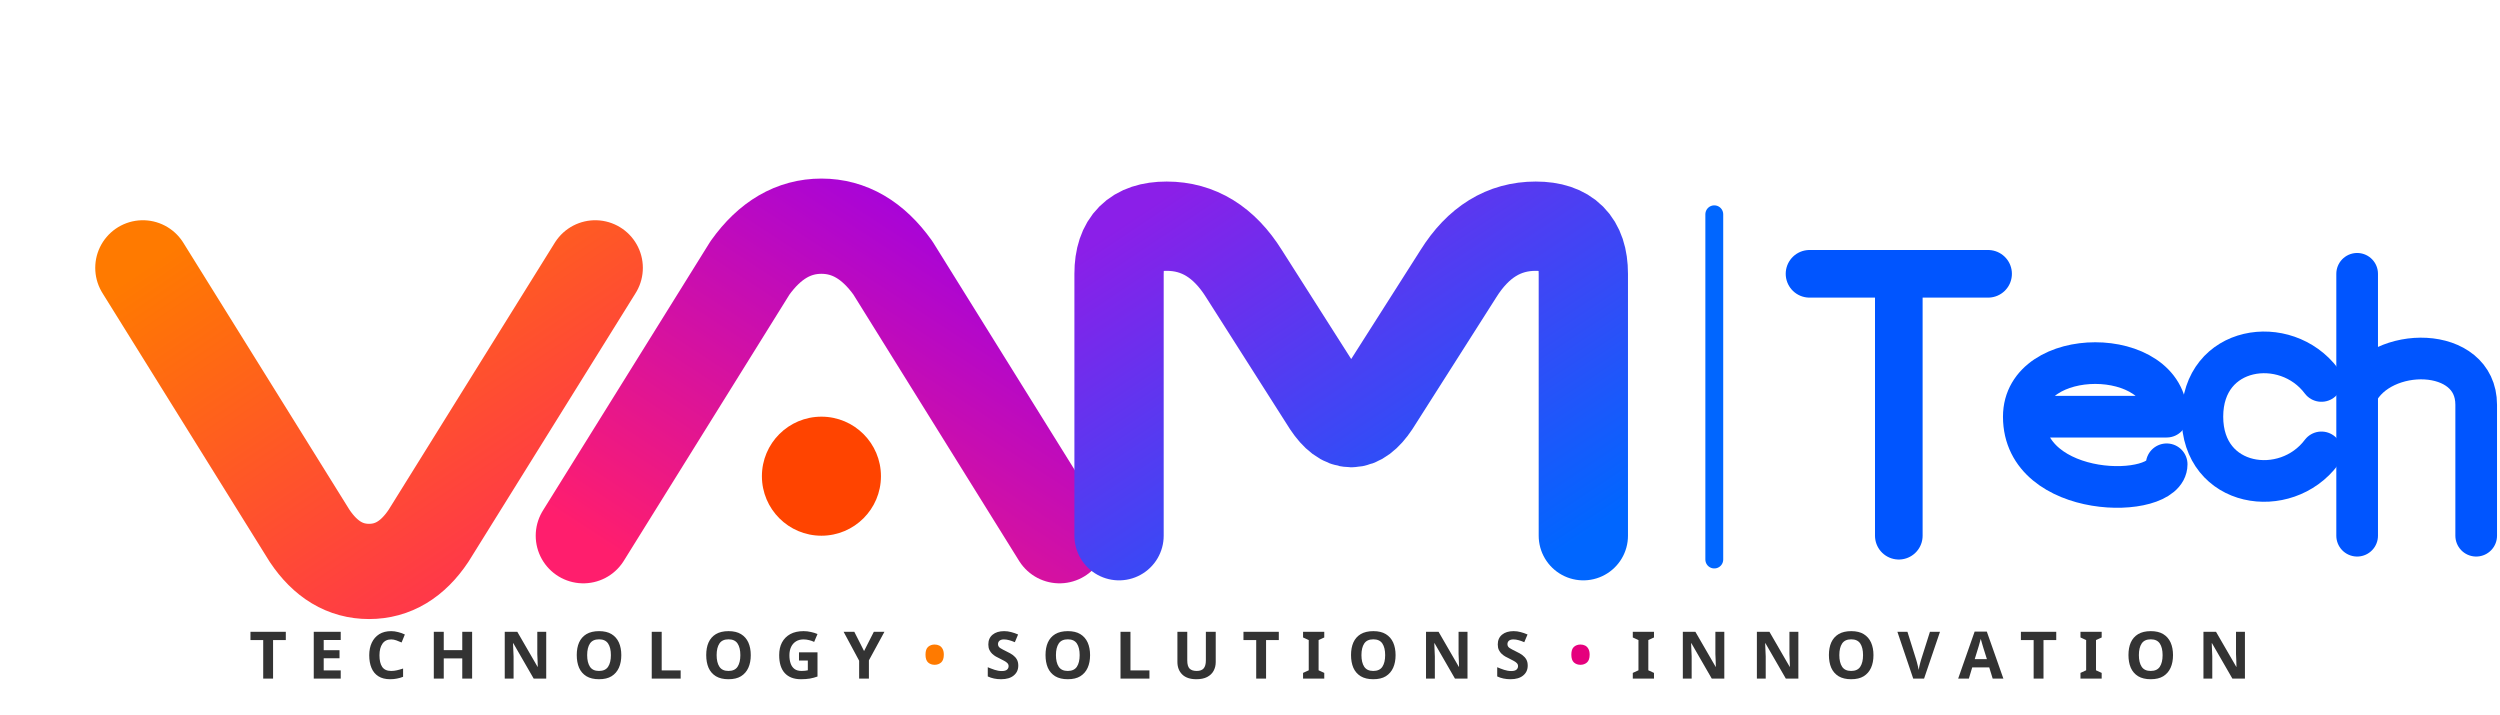
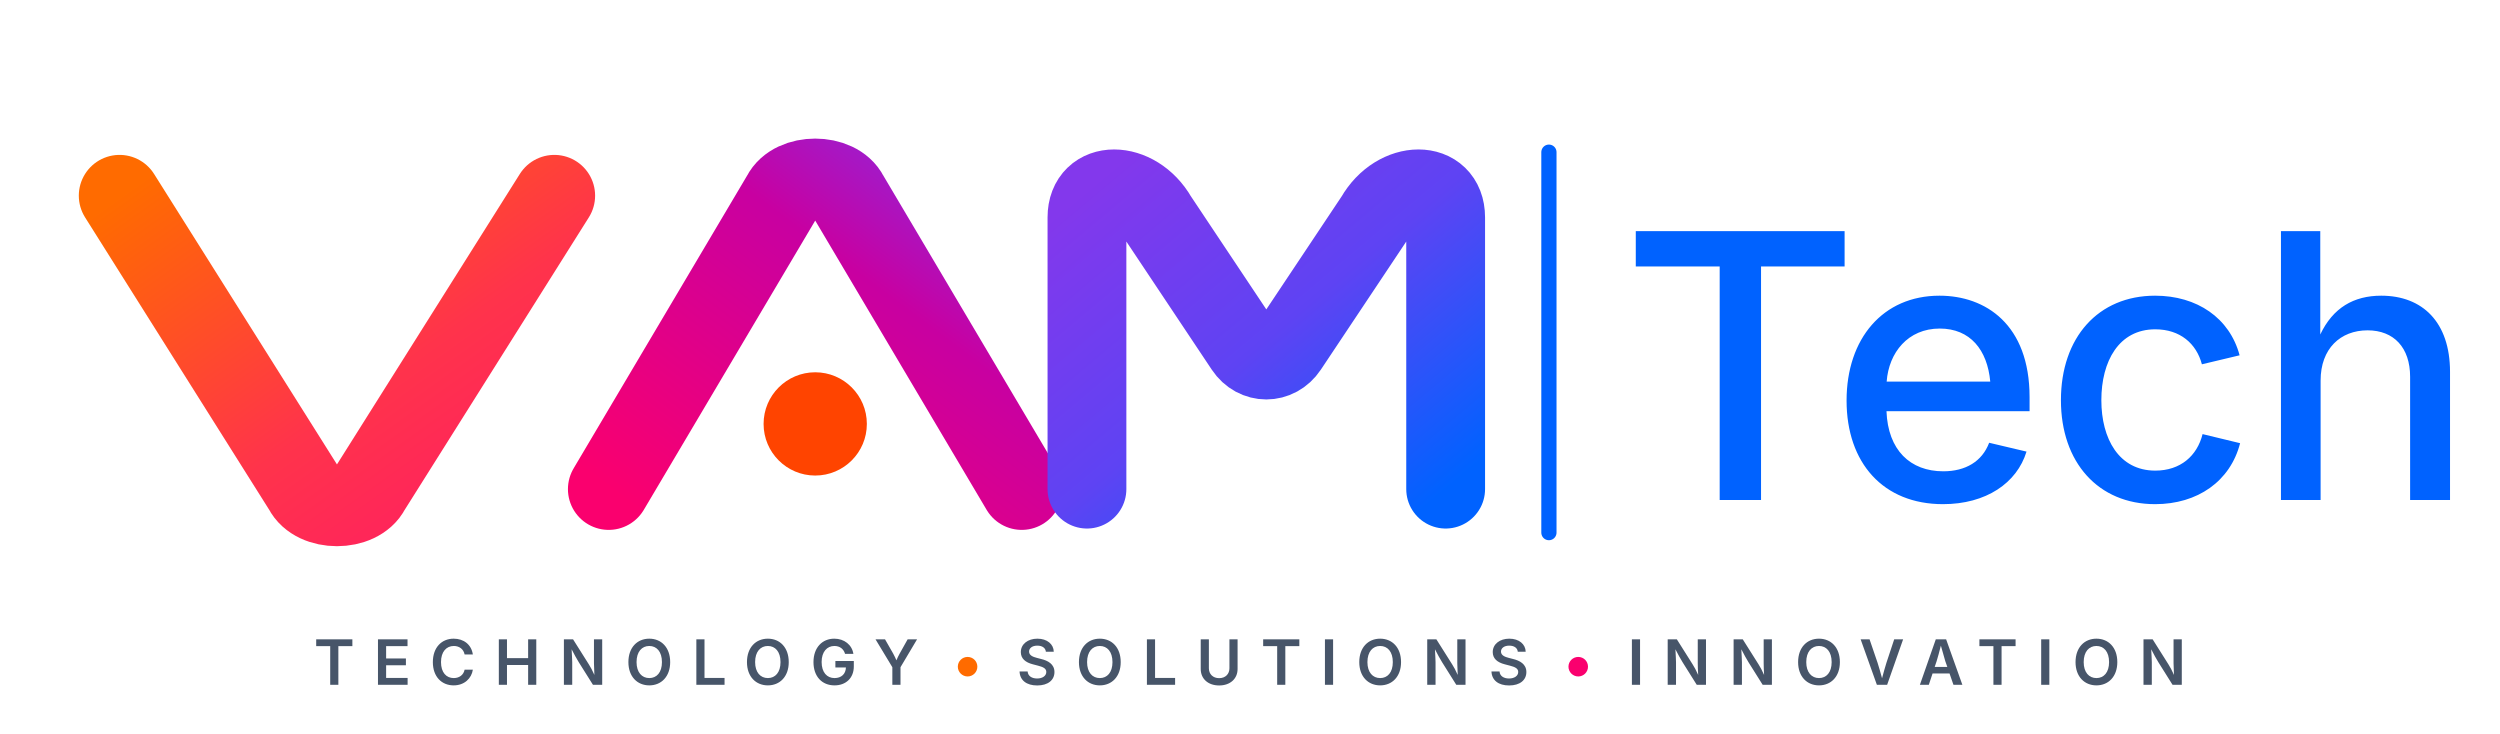
- <svg xmlns="http://www.w3.org/2000/svg" viewBox="0 0 420 120" width="100%" height="100%">
+ <svg xmlns="http://www.w3.org/2000/svg" viewBox="0 0 460 135" width="100%" height="100%">
  <defs>
-     <linearGradient id="vamVGrad" x1="0%" y1="0%" x2="100%" y2="100%">
-       <stop offset="0%" stop-color="#FF7A00" />
-       <stop offset="100%" stop-color="#FF2E54" />
+     <linearGradient id="vamV" x1="0%" y1="0%" x2="100%" y2="100%">
+       <stop offset="0%" stop-color="#FF6B00" />
+       <stop offset="60%" stop-color="#FF334B" />
+       <stop offset="100%" stop-color="#FF1E62" />
    </linearGradient>
-     <linearGradient id="vamAGrad" x1="0%" y1="100%" x2="100%" y2="0%">
-       <stop offset="0%" stop-color="#FF1E6D" />
-       <stop offset="100%" stop-color="#9B00E8" />
+     <linearGradient id="vamA" x1="0%" y1="100%" x2="100%" y2="0%">
+       <stop offset="0%" stop-color="#FA006E" />
+       <stop offset="65%" stop-color="#C800A1" />
+       <stop offset="100%" stop-color="#8A2BE2" />
    </linearGradient>
-     <linearGradient id="vamMGrad" x1="0%" y1="0%" x2="100%" y2="100%">
-       <stop offset="0%" stop-color="#8B1FE8" />
-       <stop offset="100%" stop-color="#0066FF" />
-     </linearGradient>
-     <linearGradient id="techGrad" x1="0%" y1="0%" x2="100%" y2="0%">
-       <stop offset="0%" stop-color="#0055FF" />
-       <stop offset="100%" stop-color="#0066FF" />
+     <linearGradient id="vamM" x1="0%" y1="0%" x2="100%" y2="100%">
+       <stop offset="0%" stop-color="#8338EC" />
+       <stop offset="50%" stop-color="#5E43F3" />
+       <stop offset="100%" stop-color="#0062FF" />
    </linearGradient>
  </defs>
  <g id="VAMTechLogo">
-     <path d="M 24 45 L 52 90 Q 56 96 62 96 Q 68 96 72 90 L 100 45" fill="none" stroke="url(#vamVGrad)" stroke-width="16" stroke-linecap="round" stroke-linejoin="round" />
-     <path d="M 98 90 L 126 45 Q 131 38 138 38 Q 145 38 150 45 L 178 90" fill="none" stroke="url(#vamAGrad)" stroke-width="16" stroke-linecap="round" stroke-linejoin="round" />
-     <circle cx="138" cy="80" r="10" fill="#FF4400" />
-     <path d="M 188 90 L 188 46 Q 188 38 196 38 Q 204 38 209 46 L 223 68 Q 227 74 231 68 L 245 46 Q 250 38 258 38 Q 266 38 266 46 L 266 90" fill="none" stroke="url(#vamMGrad)" stroke-width="15" stroke-linecap="round" stroke-linejoin="round" />
-     <line x1="288" y1="36" x2="288" y2="94" stroke="#0066FF" stroke-width="3" stroke-linecap="round" />
-     <path d="M 304 46 L 334 46 M 319 46 L 319 90" stroke="#0055FF" stroke-width="8" stroke-linecap="round" stroke-linejoin="round" />
-     <path d="M 340 70 L 364 70 C 364 58 340 58 340 70 C 340 84 364 84 364 78" fill="none" stroke="#0055FF" stroke-width="7" stroke-linecap="round" stroke-linejoin="round" />
-     <path d="M 390 64 C 384 56 370 58 370 70 C 370 82 384 84 390 76" fill="none" stroke="#0055FF" stroke-width="7" stroke-linecap="round" />
-     <path d="M 396 46 L 396 90 M 396 66 C 400 58 416 58 416 68 L 416 90" fill="none" stroke="#0055FF" stroke-width="7" stroke-linecap="round" stroke-linejoin="round" />
-     <text x="210" y="114" font-family="'ABC Diatype Mono', 'JetBrains Mono', 'Segoe UI', monospace" font-size="11" font-weight="600" letter-spacing="3.5" text-anchor="middle" fill="#333333">
-       TECHNOLOGY <tspan fill="#FF7A00">•</tspan> SOLUTIONS <tspan fill="#E5007D">•</tspan> INNOVATION
+     <path d="M 22 36 L 56 90 C 58 94 66 94 68 90 L 102 36" fill="none" stroke="url(#vamV)" stroke-width="15" stroke-linecap="round" stroke-linejoin="round" />
+     <path d="M 112 90 L 144 36 C 146 32 154 32 156 36 L 188 90" fill="none" stroke="url(#vamA)" stroke-width="15" stroke-linecap="round" stroke-linejoin="round" />
+     <circle cx="150" cy="78" r="9.5" fill="#FF4400" />
+     <path d="M 200 90 L 200 40 C 200 33 209 33 213 40 L 229 64 C 231 67 235 67 237 64 L 253 40 C 257 33 266 33 266 40 L 266 90" fill="none" stroke="url(#vamM)" stroke-width="14.5" stroke-linecap="round" stroke-linejoin="round" />
+     <line x1="285" y1="28" x2="285" y2="98" stroke="#0062FF" stroke-width="2.8" stroke-linecap="round" />
+     <text x="298" y="92" font-family="'Inter', 'Segoe UI', system-ui, -apple-system, sans-serif" font-size="68" font-weight="500" fill="#0062FF" letter-spacing="-0.5px">Tech</text>
+     <text x="230" y="126" font-family="'Inter', 'Segoe UI', system-ui, -apple-system, sans-serif" font-size="11.5" font-weight="600" letter-spacing="3.4px" text-anchor="middle" fill="#475569">
+       TECHNOLOGY <tspan fill="#FF6B00" font-weight="700"> • </tspan> SOLUTIONS <tspan fill="#FA006E" font-weight="700"> • </tspan> INNOVATION
    </text>
  </g>
</svg>
